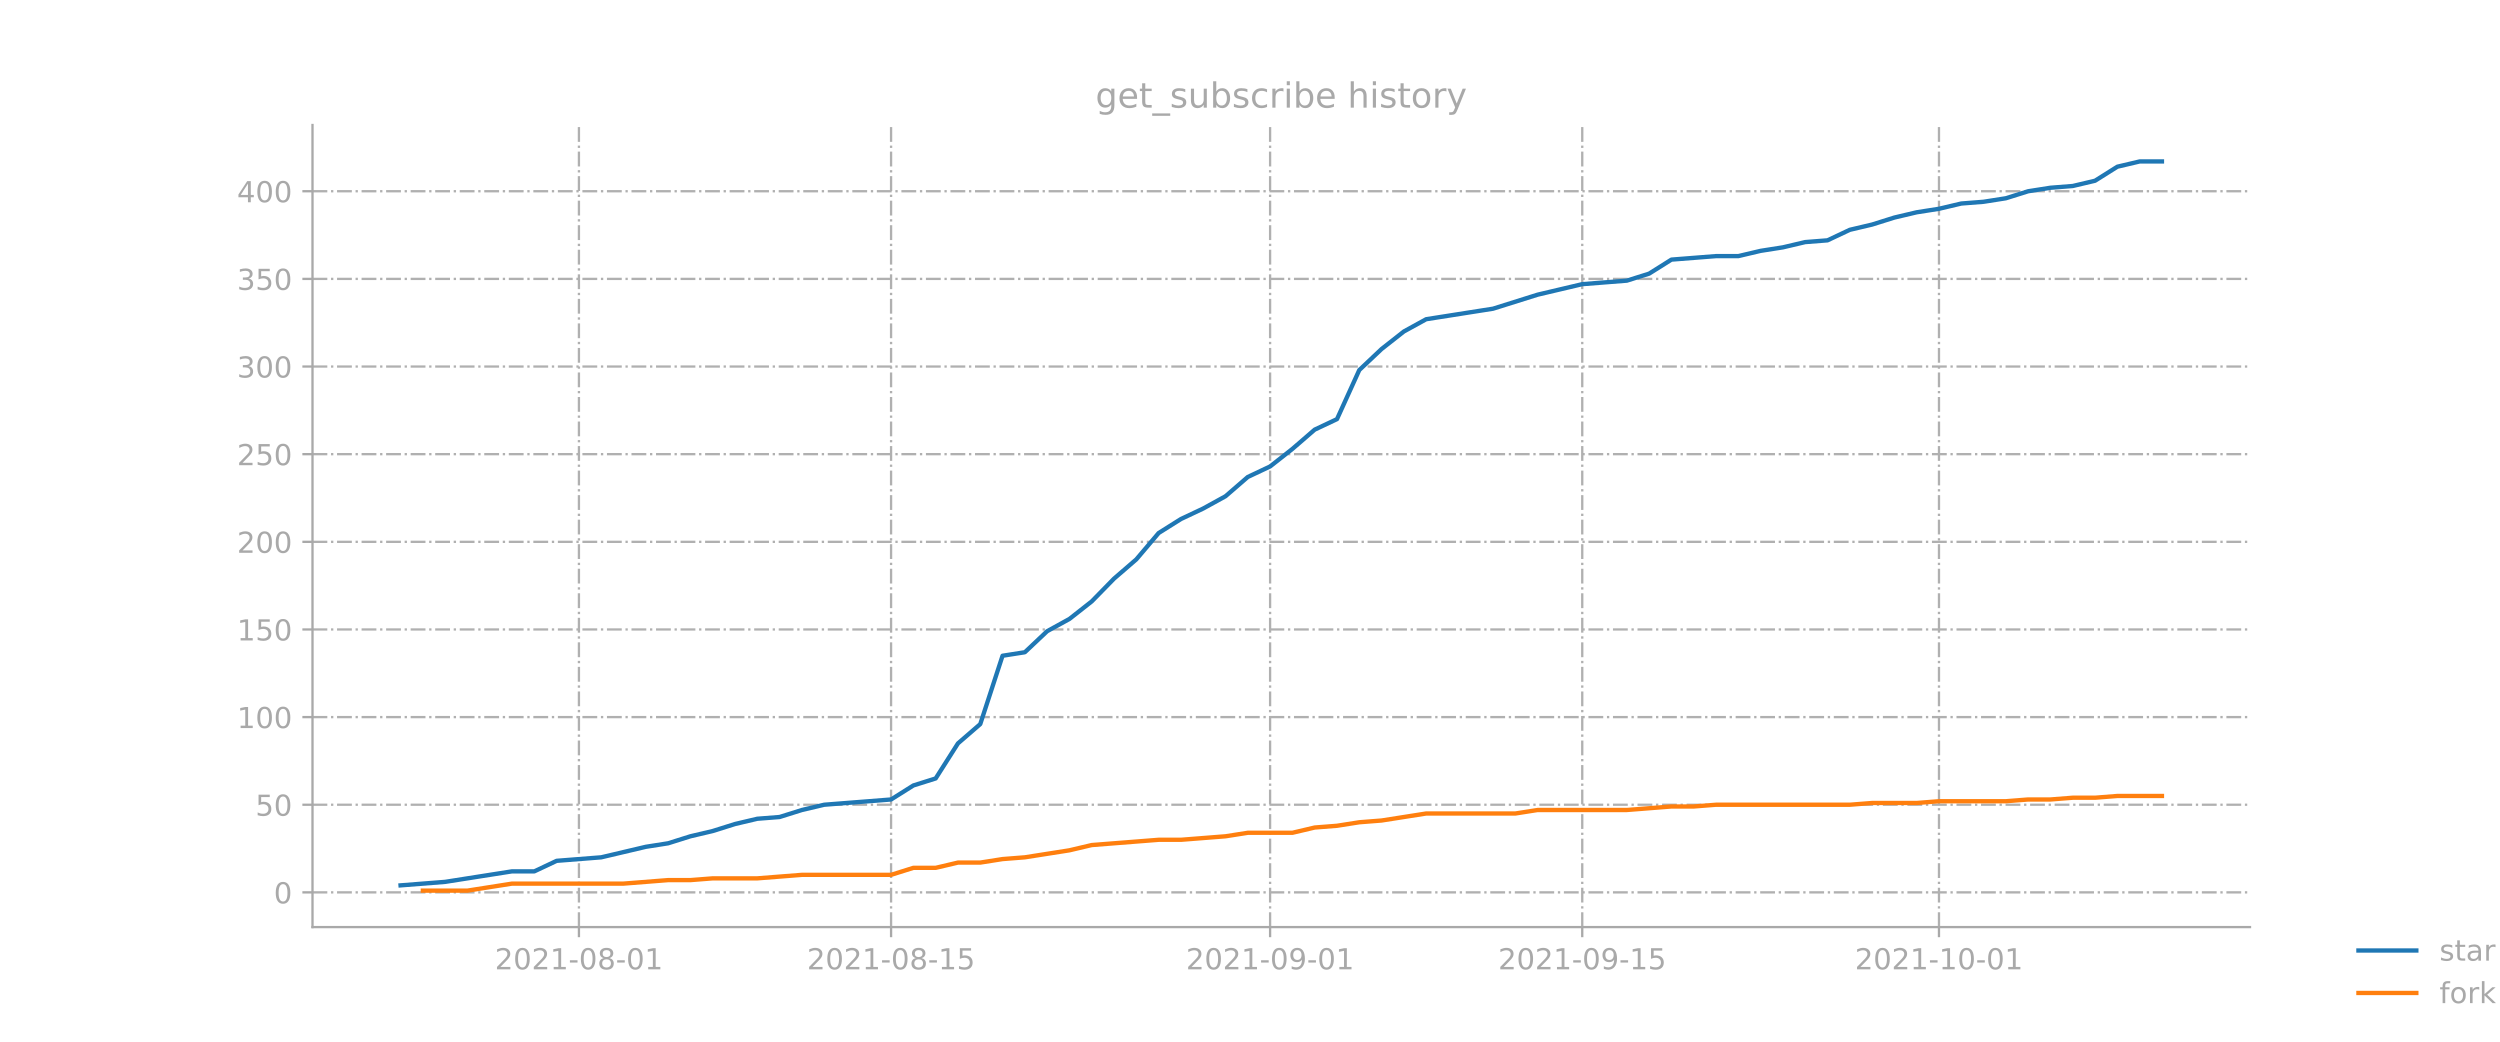
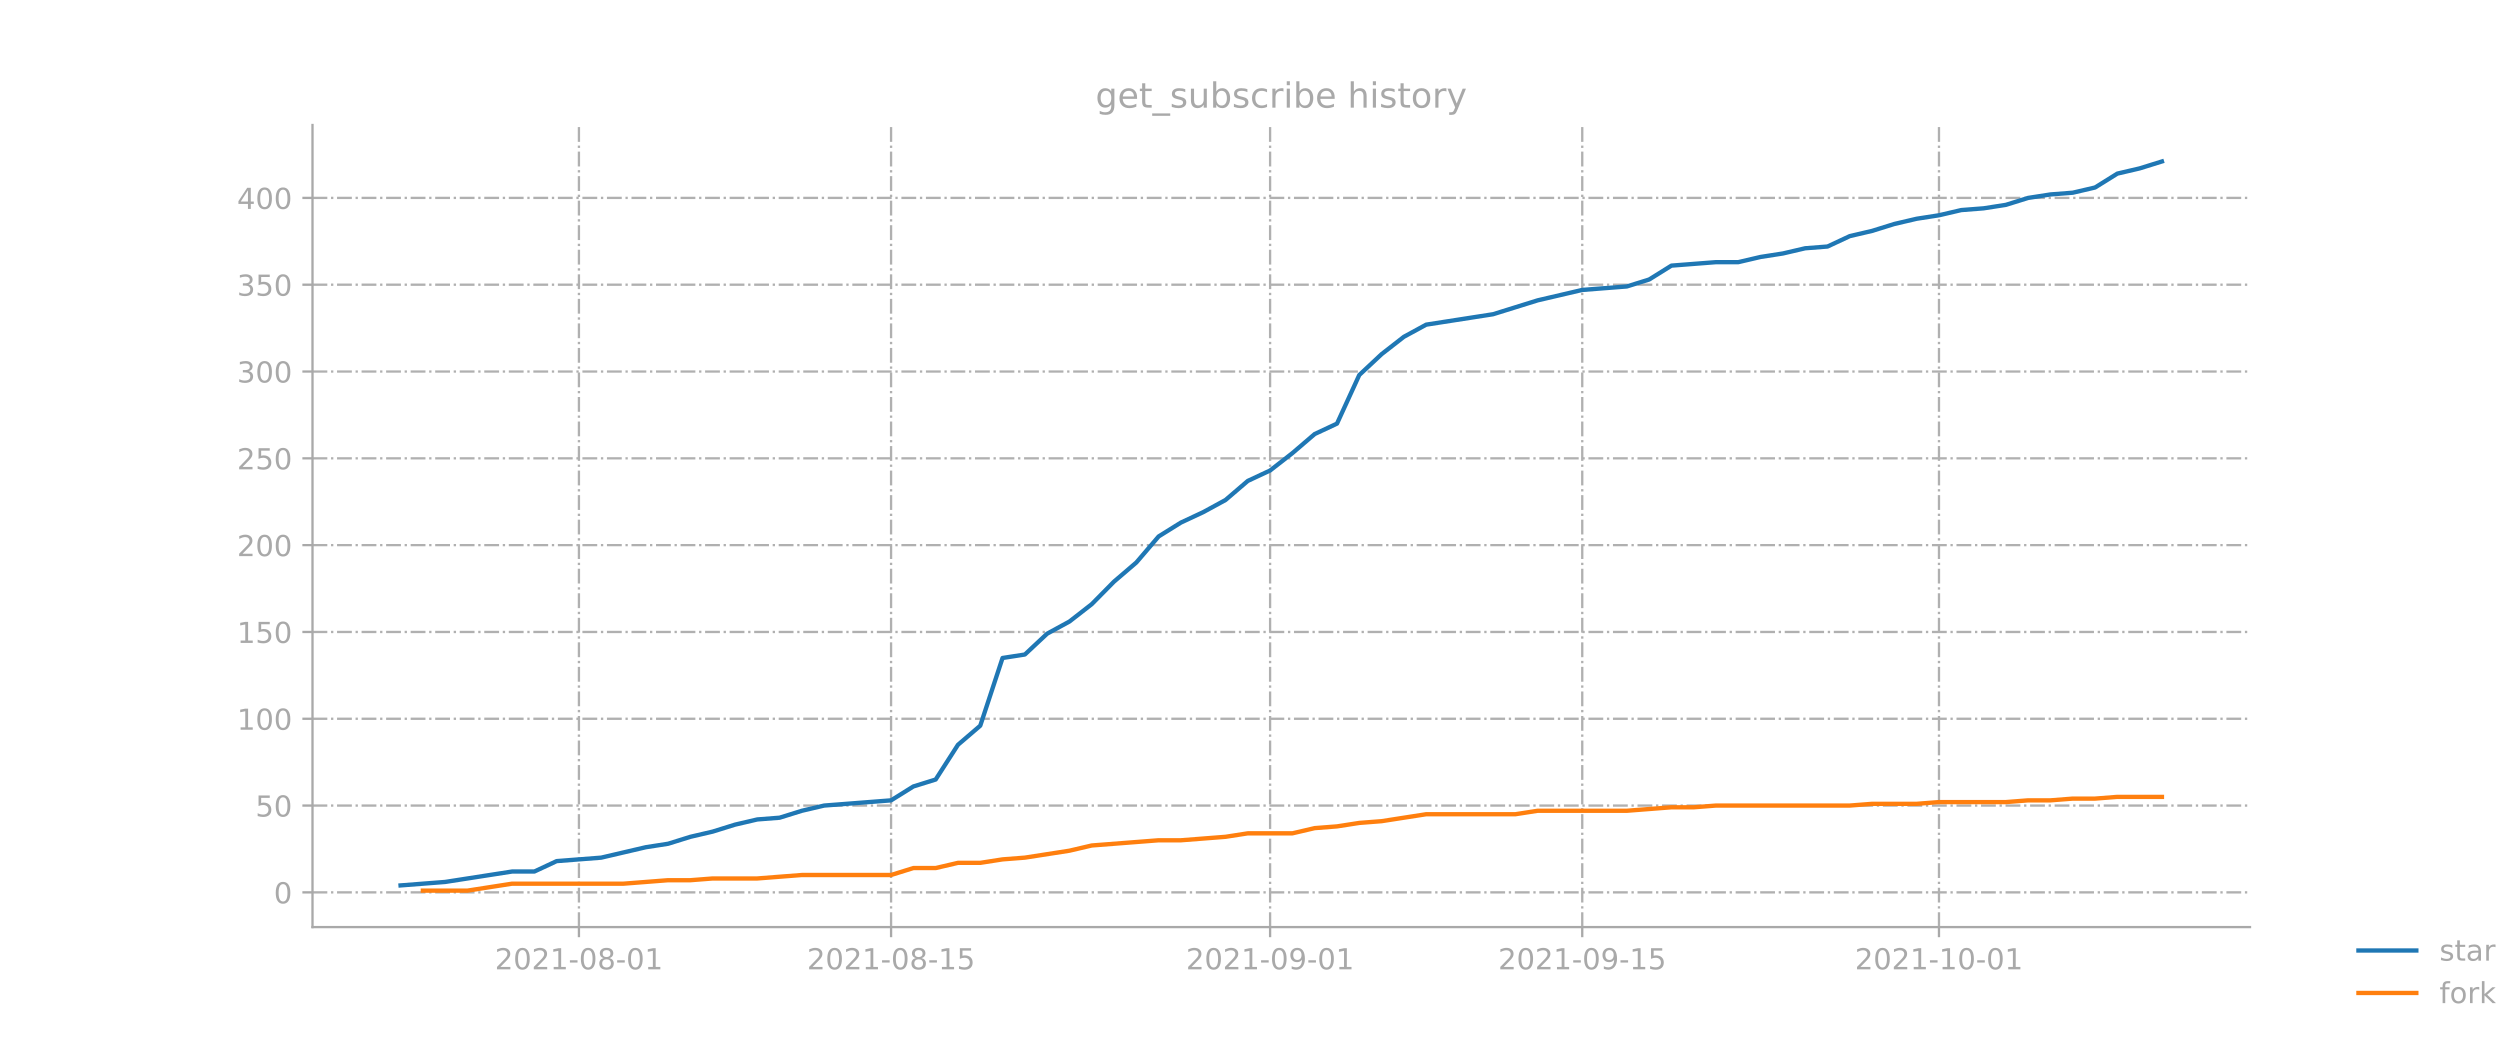
<svg xmlns="http://www.w3.org/2000/svg" xmlns:xlink="http://www.w3.org/1999/xlink" height="360pt" version="1.1" viewBox="0 0 864 360" width="864pt">
  <defs>
    <style type="text/css">*{stroke-linecap:butt;stroke-linejoin:round;}</style>
  </defs>
  <g id="figure_1">
    <g id="patch_1">
      <path d="M 0 360  L 864 360  L 864 0  L 0 0  z " style="fill:none;opacity:0;" />
    </g>
    <g id="axes_1">
      <g id="patch_2">
        <path d="M 108 320.4  L 777.6 320.4  L 777.6 43.2  L 108 43.2  z " style="fill:none;opacity:0;" />
      </g>
      <g id="matplotlib.axis_1">
        <g id="xtick_1">
          <g id="line2d_1">
-             <path clip-path="url(#p88eb040309)" d="M 200.08 320.4  L 200.08 43.2  " style="fill:none;stroke:#b0b0b0;stroke-dasharray:5.12,1.28,0.8,1.28;stroke-dashoffset:0;stroke-width:0.8;" />
+             <path clip-path="url(#p5ab5c7ff45)" d="M 200.08 320.4  L 200.08 43.2  " style="fill:none;stroke:#b0b0b0;stroke-dasharray:5.12,1.28,0.8,1.28;stroke-dashoffset:0;stroke-width:0.8;" />
          </g>
          <g id="line2d_2">
            <defs>
-               <path d="M 0 0  L 0 3.5  " id="md69e01f609" style="stroke:#a9a9a9;stroke-width:0.8;" />
+               <path d="M 0 0  L 0 3.5  " id="m66e7837e22" style="stroke:#a9a9a9;stroke-width:0.8;" />
            </defs>
            <g>
-               <use style="fill:#a9a9a9;stroke:#a9a9a9;stroke-width:0.8;" x="200.08" xlink:href="#md69e01f609" y="320.4" />
+               <use style="fill:#a9a9a9;stroke:#a9a9a9;stroke-width:0.8;" x="200.08" xlink:href="#m66e7837e22" y="320.4" />
            </g>
          </g>
          <g id="text_1">
            <g style="fill:#a9a9a9;" transform="translate(171.0218 334.9984)scale(0.1 -0.1)">
              <defs>
                <path d="M 1228 531  L 3431 531  L 3431 0  L 469 0  L 469 531  Q 828 903 1448 1529  Q 2069 2156 2228 2338  Q 2531 2678 2651 2914  Q 2772 3150 2772 3378  Q 2772 3750 2511 3984  Q 2250 4219 1831 4219  Q 1534 4219 1204 4116  Q 875 4013 500 3803  L 500 4441  Q 881 4594 1212 4672  Q 1544 4750 1819 4750  Q 2544 4750 2975 4387  Q 3406 4025 3406 3419  Q 3406 3131 3298 2873  Q 3191 2616 2906 2266  Q 2828 2175 2409 1742  Q 1991 1309 1228 531  z " id="DejaVuSans-32" transform="scale(0.015625)" />
                <path d="M 2034 4250  Q 1547 4250 1301 3770  Q 1056 3291 1056 2328  Q 1056 1369 1301 889  Q 1547 409 2034 409  Q 2525 409 2770 889  Q 3016 1369 3016 2328  Q 3016 3291 2770 3770  Q 2525 4250 2034 4250  z M 2034 4750  Q 2819 4750 3233 4129  Q 3647 3509 3647 2328  Q 3647 1150 3233 529  Q 2819 -91 2034 -91  Q 1250 -91 836 529  Q 422 1150 422 2328  Q 422 3509 836 4129  Q 1250 4750 2034 4750  z " id="DejaVuSans-30" transform="scale(0.015625)" />
                <path d="M 794 531  L 1825 531  L 1825 4091  L 703 3866  L 703 4441  L 1819 4666  L 2450 4666  L 2450 531  L 3481 531  L 3481 0  L 794 0  L 794 531  z " id="DejaVuSans-31" transform="scale(0.015625)" />
                <path d="M 313 2009  L 1997 2009  L 1997 1497  L 313 1497  L 313 2009  z " id="DejaVuSans-2d" transform="scale(0.015625)" />
                <path d="M 2034 2216  Q 1584 2216 1326 1975  Q 1069 1734 1069 1313  Q 1069 891 1326 650  Q 1584 409 2034 409  Q 2484 409 2743 651  Q 3003 894 3003 1313  Q 3003 1734 2745 1975  Q 2488 2216 2034 2216  z M 1403 2484  Q 997 2584 770 2862  Q 544 3141 544 3541  Q 544 4100 942 4425  Q 1341 4750 2034 4750  Q 2731 4750 3128 4425  Q 3525 4100 3525 3541  Q 3525 3141 3298 2862  Q 3072 2584 2669 2484  Q 3125 2378 3379 2068  Q 3634 1759 3634 1313  Q 3634 634 3220 271  Q 2806 -91 2034 -91  Q 1263 -91 848 271  Q 434 634 434 1313  Q 434 1759 690 2068  Q 947 2378 1403 2484  z M 1172 3481  Q 1172 3119 1398 2916  Q 1625 2713 2034 2713  Q 2441 2713 2670 2916  Q 2900 3119 2900 3481  Q 2900 3844 2670 4047  Q 2441 4250 2034 4250  Q 1625 4250 1398 4047  Q 1172 3844 1172 3481  z " id="DejaVuSans-38" transform="scale(0.015625)" />
              </defs>
              <use xlink:href="#DejaVuSans-32" />
              <use x="63.623" xlink:href="#DejaVuSans-30" />
              <use x="127.246" xlink:href="#DejaVuSans-32" />
              <use x="190.869" xlink:href="#DejaVuSans-31" />
              <use x="254.492" xlink:href="#DejaVuSans-2d" />
              <use x="290.576" xlink:href="#DejaVuSans-30" />
              <use x="354.199" xlink:href="#DejaVuSans-38" />
              <use x="417.822" xlink:href="#DejaVuSans-2d" />
              <use x="453.906" xlink:href="#DejaVuSans-30" />
              <use x="517.529" xlink:href="#DejaVuSans-31" />
            </g>
          </g>
        </g>
        <g id="xtick_2">
          <g id="line2d_3">
-             <path clip-path="url(#p88eb040309)" d="M 307.955 320.4  L 307.955 43.2  " style="fill:none;stroke:#b0b0b0;stroke-dasharray:5.12,1.28,0.8,1.28;stroke-dashoffset:0;stroke-width:0.8;" />
+             <path clip-path="url(#p5ab5c7ff45)" d="M 307.955 320.4  L 307.955 43.2  " style="fill:none;stroke:#b0b0b0;stroke-dasharray:5.12,1.28,0.8,1.28;stroke-dashoffset:0;stroke-width:0.8;" />
          </g>
          <g id="line2d_4">
            <g>
-               <use style="fill:#a9a9a9;stroke:#a9a9a9;stroke-width:0.8;" x="307.955" xlink:href="#md69e01f609" y="320.4" />
+               <use style="fill:#a9a9a9;stroke:#a9a9a9;stroke-width:0.8;" x="307.955" xlink:href="#m66e7837e22" y="320.4" />
            </g>
          </g>
          <g id="text_2">
            <g style="fill:#a9a9a9;" transform="translate(278.8975 334.9984)scale(0.1 -0.1)">
              <defs>
                <path d="M 691 4666  L 3169 4666  L 3169 4134  L 1269 4134  L 1269 2991  Q 1406 3038 1543 3061  Q 1681 3084 1819 3084  Q 2600 3084 3056 2656  Q 3513 2228 3513 1497  Q 3513 744 3044 326  Q 2575 -91 1722 -91  Q 1428 -91 1123 -41  Q 819 9 494 109  L 494 744  Q 775 591 1075 516  Q 1375 441 1709 441  Q 2250 441 2565 725  Q 2881 1009 2881 1497  Q 2881 1984 2565 2268  Q 2250 2553 1709 2553  Q 1456 2553 1204 2497  Q 953 2441 691 2322  L 691 4666  z " id="DejaVuSans-35" transform="scale(0.015625)" />
              </defs>
              <use xlink:href="#DejaVuSans-32" />
              <use x="63.623" xlink:href="#DejaVuSans-30" />
              <use x="127.246" xlink:href="#DejaVuSans-32" />
              <use x="190.869" xlink:href="#DejaVuSans-31" />
              <use x="254.492" xlink:href="#DejaVuSans-2d" />
              <use x="290.576" xlink:href="#DejaVuSans-30" />
              <use x="354.199" xlink:href="#DejaVuSans-38" />
              <use x="417.822" xlink:href="#DejaVuSans-2d" />
              <use x="453.906" xlink:href="#DejaVuSans-31" />
              <use x="517.529" xlink:href="#DejaVuSans-35" />
            </g>
          </g>
        </g>
        <g id="xtick_3">
          <g id="line2d_5">
-             <path clip-path="url(#p88eb040309)" d="M 438.947 320.4  L 438.947 43.2  " style="fill:none;stroke:#b0b0b0;stroke-dasharray:5.12,1.28,0.8,1.28;stroke-dashoffset:0;stroke-width:0.8;" />
+             <path clip-path="url(#p5ab5c7ff45)" d="M 438.947 320.4  L 438.947 43.2  " style="fill:none;stroke:#b0b0b0;stroke-dasharray:5.12,1.28,0.8,1.28;stroke-dashoffset:0;stroke-width:0.8;" />
          </g>
          <g id="line2d_6">
            <g>
-               <use style="fill:#a9a9a9;stroke:#a9a9a9;stroke-width:0.8;" x="438.947" xlink:href="#md69e01f609" y="320.4" />
+               <use style="fill:#a9a9a9;stroke:#a9a9a9;stroke-width:0.8;" x="438.947" xlink:href="#m66e7837e22" y="320.4" />
            </g>
          </g>
          <g id="text_3">
            <g style="fill:#a9a9a9;" transform="translate(409.8895 334.9984)scale(0.1 -0.1)">
              <defs>
                <path d="M 703 97  L 703 672  Q 941 559 1184 500  Q 1428 441 1663 441  Q 2288 441 2617 861  Q 2947 1281 2994 2138  Q 2813 1869 2534 1725  Q 2256 1581 1919 1581  Q 1219 1581 811 2004  Q 403 2428 403 3163  Q 403 3881 828 4315  Q 1253 4750 1959 4750  Q 2769 4750 3195 4129  Q 3622 3509 3622 2328  Q 3622 1225 3098 567  Q 2575 -91 1691 -91  Q 1453 -91 1209 -44  Q 966 3 703 97  z M 1959 2075  Q 2384 2075 2632 2365  Q 2881 2656 2881 3163  Q 2881 3666 2632 3958  Q 2384 4250 1959 4250  Q 1534 4250 1286 3958  Q 1038 3666 1038 3163  Q 1038 2656 1286 2365  Q 1534 2075 1959 2075  z " id="DejaVuSans-39" transform="scale(0.015625)" />
              </defs>
              <use xlink:href="#DejaVuSans-32" />
              <use x="63.623" xlink:href="#DejaVuSans-30" />
              <use x="127.246" xlink:href="#DejaVuSans-32" />
              <use x="190.869" xlink:href="#DejaVuSans-31" />
              <use x="254.492" xlink:href="#DejaVuSans-2d" />
              <use x="290.576" xlink:href="#DejaVuSans-30" />
              <use x="354.199" xlink:href="#DejaVuSans-39" />
              <use x="417.822" xlink:href="#DejaVuSans-2d" />
              <use x="453.906" xlink:href="#DejaVuSans-30" />
              <use x="517.529" xlink:href="#DejaVuSans-31" />
            </g>
          </g>
        </g>
        <g id="xtick_4">
          <g id="line2d_7">
-             <path clip-path="url(#p88eb040309)" d="M 546.823 320.4  L 546.823 43.2  " style="fill:none;stroke:#b0b0b0;stroke-dasharray:5.12,1.28,0.8,1.28;stroke-dashoffset:0;stroke-width:0.8;" />
+             <path clip-path="url(#p5ab5c7ff45)" d="M 546.823 320.4  L 546.823 43.2  " style="fill:none;stroke:#b0b0b0;stroke-dasharray:5.12,1.28,0.8,1.28;stroke-dashoffset:0;stroke-width:0.8;" />
          </g>
          <g id="line2d_8">
            <g>
-               <use style="fill:#a9a9a9;stroke:#a9a9a9;stroke-width:0.8;" x="546.823" xlink:href="#md69e01f609" y="320.4" />
+               <use style="fill:#a9a9a9;stroke:#a9a9a9;stroke-width:0.8;" x="546.823" xlink:href="#m66e7837e22" y="320.4" />
            </g>
          </g>
          <g id="text_4">
            <g style="fill:#a9a9a9;" transform="translate(517.7652 334.9984)scale(0.1 -0.1)">
              <use xlink:href="#DejaVuSans-32" />
              <use x="63.623" xlink:href="#DejaVuSans-30" />
              <use x="127.246" xlink:href="#DejaVuSans-32" />
              <use x="190.869" xlink:href="#DejaVuSans-31" />
              <use x="254.492" xlink:href="#DejaVuSans-2d" />
              <use x="290.576" xlink:href="#DejaVuSans-30" />
              <use x="354.199" xlink:href="#DejaVuSans-39" />
              <use x="417.822" xlink:href="#DejaVuSans-2d" />
              <use x="453.906" xlink:href="#DejaVuSans-31" />
              <use x="517.529" xlink:href="#DejaVuSans-35" />
            </g>
          </g>
        </g>
        <g id="xtick_5">
          <g id="line2d_9">
-             <path clip-path="url(#p88eb040309)" d="M 670.11 320.4  L 670.11 43.2  " style="fill:none;stroke:#b0b0b0;stroke-dasharray:5.12,1.28,0.8,1.28;stroke-dashoffset:0;stroke-width:0.8;" />
+             <path clip-path="url(#p5ab5c7ff45)" d="M 670.11 320.4  L 670.11 43.2  " style="fill:none;stroke:#b0b0b0;stroke-dasharray:5.12,1.28,0.8,1.28;stroke-dashoffset:0;stroke-width:0.8;" />
          </g>
          <g id="line2d_10">
            <g>
-               <use style="fill:#a9a9a9;stroke:#a9a9a9;stroke-width:0.8;" x="670.11" xlink:href="#md69e01f609" y="320.4" />
+               <use style="fill:#a9a9a9;stroke:#a9a9a9;stroke-width:0.8;" x="670.11" xlink:href="#m66e7837e22" y="320.4" />
            </g>
          </g>
          <g id="text_5">
            <g style="fill:#a9a9a9;" transform="translate(641.0517 334.9984)scale(0.1 -0.1)">
              <use xlink:href="#DejaVuSans-32" />
              <use x="63.623" xlink:href="#DejaVuSans-30" />
              <use x="127.246" xlink:href="#DejaVuSans-32" />
              <use x="190.869" xlink:href="#DejaVuSans-31" />
              <use x="254.492" xlink:href="#DejaVuSans-2d" />
              <use x="290.576" xlink:href="#DejaVuSans-31" />
              <use x="354.199" xlink:href="#DejaVuSans-30" />
              <use x="417.822" xlink:href="#DejaVuSans-2d" />
              <use x="453.906" xlink:href="#DejaVuSans-30" />
              <use x="517.529" xlink:href="#DejaVuSans-31" />
            </g>
          </g>
        </g>
      </g>
      <g id="matplotlib.axis_2">
        <g id="ytick_1">
          <g id="line2d_11">
-             <path clip-path="url(#p88eb040309)" d="M 108 308.406  L 777.6 308.406  " style="fill:none;stroke:#b0b0b0;stroke-dasharray:5.12,1.28,0.8,1.28;stroke-dashoffset:0;stroke-width:0.8;" />
+             <path clip-path="url(#p5ab5c7ff45)" d="M 108 308.4  L 777.6 308.4  " style="fill:none;stroke:#b0b0b0;stroke-dasharray:5.12,1.28,0.8,1.28;stroke-dashoffset:0;stroke-width:0.8;" />
          </g>
          <g id="line2d_12">
            <defs>
-               <path d="M 0 0  L -3.5 0  " id="m1d593bd7de" style="stroke:#a9a9a9;stroke-width:0.8;" />
+               <path d="M 0 0  L -3.5 0  " id="m8a94a80aea" style="stroke:#a9a9a9;stroke-width:0.8;" />
            </defs>
            <g>
-               <use style="fill:#a9a9a9;stroke:#a9a9a9;stroke-width:0.8;" x="108" xlink:href="#m1d593bd7de" y="308.406" />
+               <use style="fill:#a9a9a9;stroke:#a9a9a9;stroke-width:0.8;" x="108" xlink:href="#m8a94a80aea" y="308.4" />
            </g>
          </g>
          <g id="text_6">
-             <g style="fill:#a9a9a9;" transform="translate(94.6375 312.205)scale(0.1 -0.1)">
+             <g style="fill:#a9a9a9;" transform="translate(94.6375 312.1992)scale(0.1 -0.1)">
              <use xlink:href="#DejaVuSans-30" />
            </g>
          </g>
        </g>
        <g id="ytick_2">
          <g id="line2d_13">
-             <path clip-path="url(#p88eb040309)" d="M 108 278.117  L 777.6 278.117  " style="fill:none;stroke:#b0b0b0;stroke-dasharray:5.12,1.28,0.8,1.28;stroke-dashoffset:0;stroke-width:0.8;" />
+             <path clip-path="url(#p5ab5c7ff45)" d="M 108 278.4  L 777.6 278.4  " style="fill:none;stroke:#b0b0b0;stroke-dasharray:5.12,1.28,0.8,1.28;stroke-dashoffset:0;stroke-width:0.8;" />
          </g>
          <g id="line2d_14">
            <g>
-               <use style="fill:#a9a9a9;stroke:#a9a9a9;stroke-width:0.8;" x="108" xlink:href="#m1d593bd7de" y="278.117" />
+               <use style="fill:#a9a9a9;stroke:#a9a9a9;stroke-width:0.8;" x="108" xlink:href="#m8a94a80aea" y="278.4" />
            </g>
          </g>
          <g id="text_7">
-             <g style="fill:#a9a9a9;" transform="translate(88.275 281.9165)scale(0.1 -0.1)">
+             <g style="fill:#a9a9a9;" transform="translate(88.275 282.1992)scale(0.1 -0.1)">
              <use xlink:href="#DejaVuSans-35" />
              <use x="63.623" xlink:href="#DejaVuSans-30" />
            </g>
          </g>
        </g>
        <g id="ytick_3">
          <g id="line2d_15">
-             <path clip-path="url(#p88eb040309)" d="M 108 247.829  L 777.6 247.829  " style="fill:none;stroke:#b0b0b0;stroke-dasharray:5.12,1.28,0.8,1.28;stroke-dashoffset:0;stroke-width:0.8;" />
+             <path clip-path="url(#p5ab5c7ff45)" d="M 108 248.4  L 777.6 248.4  " style="fill:none;stroke:#b0b0b0;stroke-dasharray:5.12,1.28,0.8,1.28;stroke-dashoffset:0;stroke-width:0.8;" />
          </g>
          <g id="line2d_16">
            <g>
-               <use style="fill:#a9a9a9;stroke:#a9a9a9;stroke-width:0.8;" x="108" xlink:href="#m1d593bd7de" y="247.829" />
+               <use style="fill:#a9a9a9;stroke:#a9a9a9;stroke-width:0.8;" x="108" xlink:href="#m8a94a80aea" y="248.4" />
            </g>
          </g>
          <g id="text_8">
-             <g style="fill:#a9a9a9;" transform="translate(81.9125 251.6281)scale(0.1 -0.1)">
+             <g style="fill:#a9a9a9;" transform="translate(81.9125 252.1992)scale(0.1 -0.1)">
              <use xlink:href="#DejaVuSans-31" />
              <use x="63.623" xlink:href="#DejaVuSans-30" />
              <use x="127.246" xlink:href="#DejaVuSans-30" />
            </g>
          </g>
        </g>
        <g id="ytick_4">
          <g id="line2d_17">
-             <path clip-path="url(#p88eb040309)" d="M 108 217.54  L 777.6 217.54  " style="fill:none;stroke:#b0b0b0;stroke-dasharray:5.12,1.28,0.8,1.28;stroke-dashoffset:0;stroke-width:0.8;" />
+             <path clip-path="url(#p5ab5c7ff45)" d="M 108 218.4  L 777.6 218.4  " style="fill:none;stroke:#b0b0b0;stroke-dasharray:5.12,1.28,0.8,1.28;stroke-dashoffset:0;stroke-width:0.8;" />
          </g>
          <g id="line2d_18">
            <g>
-               <use style="fill:#a9a9a9;stroke:#a9a9a9;stroke-width:0.8;" x="108" xlink:href="#m1d593bd7de" y="217.54" />
+               <use style="fill:#a9a9a9;stroke:#a9a9a9;stroke-width:0.8;" x="108" xlink:href="#m8a94a80aea" y="218.4" />
            </g>
          </g>
          <g id="text_9">
-             <g style="fill:#a9a9a9;" transform="translate(81.9125 221.3396)scale(0.1 -0.1)">
+             <g style="fill:#a9a9a9;" transform="translate(81.9125 222.1992)scale(0.1 -0.1)">
              <use xlink:href="#DejaVuSans-31" />
              <use x="63.623" xlink:href="#DejaVuSans-35" />
              <use x="127.246" xlink:href="#DejaVuSans-30" />
            </g>
          </g>
        </g>
        <g id="ytick_5">
          <g id="line2d_19">
-             <path clip-path="url(#p88eb040309)" d="M 108 187.252  L 777.6 187.252  " style="fill:none;stroke:#b0b0b0;stroke-dasharray:5.12,1.28,0.8,1.28;stroke-dashoffset:0;stroke-width:0.8;" />
+             <path clip-path="url(#p5ab5c7ff45)" d="M 108 188.4  L 777.6 188.4  " style="fill:none;stroke:#b0b0b0;stroke-dasharray:5.12,1.28,0.8,1.28;stroke-dashoffset:0;stroke-width:0.8;" />
          </g>
          <g id="line2d_20">
            <g>
-               <use style="fill:#a9a9a9;stroke:#a9a9a9;stroke-width:0.8;" x="108" xlink:href="#m1d593bd7de" y="187.252" />
+               <use style="fill:#a9a9a9;stroke:#a9a9a9;stroke-width:0.8;" x="108" xlink:href="#m8a94a80aea" y="188.4" />
            </g>
          </g>
          <g id="text_10">
-             <g style="fill:#a9a9a9;" transform="translate(81.9125 191.0511)scale(0.1 -0.1)">
+             <g style="fill:#a9a9a9;" transform="translate(81.9125 192.1992)scale(0.1 -0.1)">
              <use xlink:href="#DejaVuSans-32" />
              <use x="63.623" xlink:href="#DejaVuSans-30" />
              <use x="127.246" xlink:href="#DejaVuSans-30" />
            </g>
          </g>
        </g>
        <g id="ytick_6">
          <g id="line2d_21">
-             <path clip-path="url(#p88eb040309)" d="M 108 156.963  L 777.6 156.963  " style="fill:none;stroke:#b0b0b0;stroke-dasharray:5.12,1.28,0.8,1.28;stroke-dashoffset:0;stroke-width:0.8;" />
+             <path clip-path="url(#p5ab5c7ff45)" d="M 108 158.4  L 777.6 158.4  " style="fill:none;stroke:#b0b0b0;stroke-dasharray:5.12,1.28,0.8,1.28;stroke-dashoffset:0;stroke-width:0.8;" />
          </g>
          <g id="line2d_22">
            <g>
-               <use style="fill:#a9a9a9;stroke:#a9a9a9;stroke-width:0.8;" x="108" xlink:href="#m1d593bd7de" y="156.963" />
+               <use style="fill:#a9a9a9;stroke:#a9a9a9;stroke-width:0.8;" x="108" xlink:href="#m8a94a80aea" y="158.4" />
            </g>
          </g>
          <g id="text_11">
-             <g style="fill:#a9a9a9;" transform="translate(81.9125 160.7627)scale(0.1 -0.1)">
+             <g style="fill:#a9a9a9;" transform="translate(81.9125 162.1992)scale(0.1 -0.1)">
              <use xlink:href="#DejaVuSans-32" />
              <use x="63.623" xlink:href="#DejaVuSans-35" />
              <use x="127.246" xlink:href="#DejaVuSans-30" />
            </g>
          </g>
        </g>
        <g id="ytick_7">
          <g id="line2d_23">
-             <path clip-path="url(#p88eb040309)" d="M 108 126.675  L 777.6 126.675  " style="fill:none;stroke:#b0b0b0;stroke-dasharray:5.12,1.28,0.8,1.28;stroke-dashoffset:0;stroke-width:0.8;" />
+             <path clip-path="url(#p5ab5c7ff45)" d="M 108 128.4  L 777.6 128.4  " style="fill:none;stroke:#b0b0b0;stroke-dasharray:5.12,1.28,0.8,1.28;stroke-dashoffset:0;stroke-width:0.8;" />
          </g>
          <g id="line2d_24">
            <g>
-               <use style="fill:#a9a9a9;stroke:#a9a9a9;stroke-width:0.8;" x="108" xlink:href="#m1d593bd7de" y="126.675" />
+               <use style="fill:#a9a9a9;stroke:#a9a9a9;stroke-width:0.8;" x="108" xlink:href="#m8a94a80aea" y="128.4" />
            </g>
          </g>
          <g id="text_12">
-             <g style="fill:#a9a9a9;" transform="translate(81.9125 130.4742)scale(0.1 -0.1)">
+             <g style="fill:#a9a9a9;" transform="translate(81.9125 132.1992)scale(0.1 -0.1)">
              <defs>
                <path d="M 2597 2516  Q 3050 2419 3304 2112  Q 3559 1806 3559 1356  Q 3559 666 3084 287  Q 2609 -91 1734 -91  Q 1441 -91 1130 -33  Q 819 25 488 141  L 488 750  Q 750 597 1062 519  Q 1375 441 1716 441  Q 2309 441 2620 675  Q 2931 909 2931 1356  Q 2931 1769 2642 2001  Q 2353 2234 1838 2234  L 1294 2234  L 1294 2753  L 1863 2753  Q 2328 2753 2575 2939  Q 2822 3125 2822 3475  Q 2822 3834 2567 4026  Q 2313 4219 1838 4219  Q 1578 4219 1281 4162  Q 984 4106 628 3988  L 628 4550  Q 988 4650 1302 4700  Q 1616 4750 1894 4750  Q 2613 4750 3031 4423  Q 3450 4097 3450 3541  Q 3450 3153 3228 2886  Q 3006 2619 2597 2516  z " id="DejaVuSans-33" transform="scale(0.015625)" />
              </defs>
              <use xlink:href="#DejaVuSans-33" />
              <use x="63.623" xlink:href="#DejaVuSans-30" />
              <use x="127.246" xlink:href="#DejaVuSans-30" />
            </g>
          </g>
        </g>
        <g id="ytick_8">
          <g id="line2d_25">
-             <path clip-path="url(#p88eb040309)" d="M 108 96.387  L 777.6 96.387  " style="fill:none;stroke:#b0b0b0;stroke-dasharray:5.12,1.28,0.8,1.28;stroke-dashoffset:0;stroke-width:0.8;" />
+             <path clip-path="url(#p5ab5c7ff45)" d="M 108 98.4  L 777.6 98.4  " style="fill:none;stroke:#b0b0b0;stroke-dasharray:5.12,1.28,0.8,1.28;stroke-dashoffset:0;stroke-width:0.8;" />
          </g>
          <g id="line2d_26">
            <g>
-               <use style="fill:#a9a9a9;stroke:#a9a9a9;stroke-width:0.8;" x="108" xlink:href="#m1d593bd7de" y="96.387" />
+               <use style="fill:#a9a9a9;stroke:#a9a9a9;stroke-width:0.8;" x="108" xlink:href="#m8a94a80aea" y="98.4" />
            </g>
          </g>
          <g id="text_13">
-             <g style="fill:#a9a9a9;" transform="translate(81.9125 100.1858)scale(0.1 -0.1)">
+             <g style="fill:#a9a9a9;" transform="translate(81.9125 102.1992)scale(0.1 -0.1)">
              <use xlink:href="#DejaVuSans-33" />
              <use x="63.623" xlink:href="#DejaVuSans-35" />
              <use x="127.246" xlink:href="#DejaVuSans-30" />
            </g>
          </g>
        </g>
        <g id="ytick_9">
          <g id="line2d_27">
-             <path clip-path="url(#p88eb040309)" d="M 108 66.098  L 777.6 66.098  " style="fill:none;stroke:#b0b0b0;stroke-dasharray:5.12,1.28,0.8,1.28;stroke-dashoffset:0;stroke-width:0.8;" />
+             <path clip-path="url(#p5ab5c7ff45)" d="M 108 68.4  L 777.6 68.4  " style="fill:none;stroke:#b0b0b0;stroke-dasharray:5.12,1.28,0.8,1.28;stroke-dashoffset:0;stroke-width:0.8;" />
          </g>
          <g id="line2d_28">
            <g>
-               <use style="fill:#a9a9a9;stroke:#a9a9a9;stroke-width:0.8;" x="108" xlink:href="#m1d593bd7de" y="66.098" />
+               <use style="fill:#a9a9a9;stroke:#a9a9a9;stroke-width:0.8;" x="108" xlink:href="#m8a94a80aea" y="68.4" />
            </g>
          </g>
          <g id="text_14">
-             <g style="fill:#a9a9a9;" transform="translate(81.9125 69.8973)scale(0.1 -0.1)">
+             <g style="fill:#a9a9a9;" transform="translate(81.9125 72.19922)scale(0.1 -0.1)">
              <defs>
                <path d="M 2419 4116  L 825 1625  L 2419 1625  L 2419 4116  z M 2253 4666  L 3047 4666  L 3047 1625  L 3713 1625  L 3713 1100  L 3047 1100  L 3047 0  L 2419 0  L 2419 1100  L 313 1100  L 313 1709  L 2253 4666  z " id="DejaVuSans-34" transform="scale(0.015625)" />
              </defs>
              <use xlink:href="#DejaVuSans-34" />
              <use x="63.623" xlink:href="#DejaVuSans-30" />
              <use x="127.246" xlink:href="#DejaVuSans-30" />
            </g>
          </g>
        </g>
      </g>
      <g id="line2d_29">
-         <path clip-path="url(#p88eb040309)" d="M 138.436 305.983  L 146.142 305.377  L 153.847 304.771  L 161.553 303.56  L 169.258 302.348  L 176.963 301.137  L 184.669 301.137  L 192.374 297.502  L 200.08 296.896  L 207.785 296.29  L 215.49 294.473  L 223.196 292.656  L 230.901 291.444  L 238.607 289.021  L 246.312 287.204  L 254.017 284.781  L 261.723 282.963  L 269.428 282.358  L 277.134 279.935  L 284.839 278.117  L 292.545 277.512  L 300.25 276.906  L 307.955 276.3  L 315.661 271.454  L 323.366 269.031  L 331.072 256.915  L 338.777 250.252  L 346.482 226.627  L 354.188 225.415  L 361.893 218.146  L 369.599 213.906  L 377.304 207.848  L 385.009 199.973  L 392.715 193.31  L 400.42 184.223  L 408.126 179.377  L 415.831 175.742  L 423.536 171.502  L 431.242 164.838  L 438.947 161.204  L 446.653 155.146  L 454.358 148.483  L 462.064 144.848  L 469.769 127.887  L 477.474 120.617  L 485.18 114.56  L 492.885 110.319  L 500.591 109.108  L 508.296 107.896  L 516.001 106.685  L 523.707 104.262  L 531.412 101.838  L 539.118 100.021  L 546.823 98.204  L 554.528 97.598  L 562.234 96.992  L 569.939 94.569  L 577.645 89.723  L 585.35 89.117  L 593.055 88.512  L 600.761 88.512  L 608.466 86.694  L 616.172 85.483  L 623.877 83.665  L 631.583 83.06  L 639.288 79.425  L 646.993 77.608  L 654.699 75.185  L 662.404 73.367  L 670.11 72.156  L 677.815 70.338  L 685.52 69.733  L 693.226 68.521  L 700.931 66.098  L 708.637 64.887  L 716.342 64.281  L 724.047 62.463  L 731.753 57.617  L 739.458 55.8  L 747.164 55.8  " style="fill:none;stroke:#1f77b4;stroke-linecap:square;stroke-width:1.5;" />
+         <path clip-path="url(#p5ab5c7ff45)" d="M 138.436 306  L 146.142 305.4  L 153.847 304.8  L 161.553 303.6  L 169.258 302.4  L 176.963 301.2  L 184.669 301.2  L 192.374 297.6  L 200.08 297  L 207.785 296.4  L 215.49 294.6  L 223.196 292.8  L 230.901 291.6  L 238.607 289.2  L 246.312 287.4  L 254.017 285  L 261.723 283.2  L 269.428 282.6  L 277.134 280.2  L 284.839 278.4  L 292.545 277.8  L 300.25 277.2  L 307.955 276.6  L 315.661 271.8  L 323.366 269.4  L 331.072 257.4  L 338.777 250.8  L 346.482 227.4  L 354.188 226.2  L 361.893 219  L 369.599 214.8  L 377.304 208.8  L 385.009 201  L 392.715 194.4  L 400.42 185.4  L 408.126 180.6  L 415.831 177  L 423.536 172.8  L 431.242 166.2  L 438.947 162.6  L 446.653 156.6  L 454.358 150  L 462.064 146.4  L 469.769 129.6  L 477.474 122.4  L 485.18 116.4  L 492.885 112.2  L 500.591 111  L 508.296 109.8  L 516.001 108.6  L 523.707 106.2  L 531.412 103.8  L 539.118 102  L 546.823 100.2  L 554.528 99.6  L 562.234 99  L 569.939 96.6  L 577.645 91.8  L 585.35 91.2  L 593.055 90.6  L 600.761 90.6  L 608.466 88.8  L 616.172 87.6  L 623.877 85.8  L 631.583 85.2  L 639.288 81.6  L 646.993 79.8  L 654.699 77.4  L 662.404 75.6  L 670.11 74.4  L 677.815 72.6  L 685.52 72  L 693.226 70.8  L 700.931 68.4  L 708.637 67.2  L 716.342 66.6  L 724.047 64.8  L 731.753 60  L 739.458 58.2  L 747.164 55.8  " style="fill:none;stroke:#1f77b4;stroke-linecap:square;stroke-width:1.5;" />
      </g>
      <g id="line2d_30">
-         <path clip-path="url(#p88eb040309)" d="M 146.142 307.8  L 153.847 307.8  L 161.553 307.8  L 169.258 306.588  L 176.963 305.377  L 184.669 305.377  L 192.374 305.377  L 200.08 305.377  L 207.785 305.377  L 215.49 305.377  L 223.196 304.771  L 230.901 304.165  L 238.607 304.165  L 246.312 303.56  L 254.017 303.56  L 261.723 303.56  L 269.428 302.954  L 277.134 302.348  L 284.839 302.348  L 292.545 302.348  L 300.25 302.348  L 307.955 302.348  L 315.661 299.925  L 323.366 299.925  L 331.072 298.108  L 338.777 298.108  L 346.482 296.896  L 354.188 296.29  L 361.893 295.079  L 369.599 293.867  L 377.304 292.05  L 385.009 291.444  L 392.715 290.838  L 400.42 290.233  L 408.126 290.233  L 415.831 289.627  L 423.536 289.021  L 431.242 287.81  L 438.947 287.81  L 446.653 287.81  L 454.358 285.992  L 462.064 285.387  L 469.769 284.175  L 477.474 283.569  L 485.18 282.358  L 492.885 281.146  L 500.591 281.146  L 508.296 281.146  L 516.001 281.146  L 523.707 281.146  L 531.412 279.935  L 539.118 279.935  L 546.823 279.935  L 554.528 279.935  L 562.234 279.935  L 569.939 279.329  L 577.645 278.723  L 585.35 278.723  L 593.055 278.117  L 600.761 278.117  L 608.466 278.117  L 616.172 278.117  L 623.877 278.117  L 631.583 278.117  L 639.288 278.117  L 646.993 277.512  L 654.699 277.512  L 662.404 277.512  L 670.11 276.906  L 677.815 276.906  L 685.52 276.906  L 693.226 276.906  L 700.931 276.3  L 708.637 276.3  L 716.342 275.694  L 724.047 275.694  L 731.753 275.088  L 739.458 275.088  L 747.164 275.088  " style="fill:none;stroke:#ff7f0e;stroke-linecap:square;stroke-width:1.5;" />
+         <path clip-path="url(#p5ab5c7ff45)" d="M 146.142 307.8  L 153.847 307.8  L 161.553 307.8  L 169.258 306.6  L 176.963 305.4  L 184.669 305.4  L 192.374 305.4  L 200.08 305.4  L 207.785 305.4  L 215.49 305.4  L 223.196 304.8  L 230.901 304.2  L 238.607 304.2  L 246.312 303.6  L 254.017 303.6  L 261.723 303.6  L 269.428 303  L 277.134 302.4  L 284.839 302.4  L 292.545 302.4  L 300.25 302.4  L 307.955 302.4  L 315.661 300  L 323.366 300  L 331.072 298.2  L 338.777 298.2  L 346.482 297  L 354.188 296.4  L 361.893 295.2  L 369.599 294  L 377.304 292.2  L 385.009 291.6  L 392.715 291  L 400.42 290.4  L 408.126 290.4  L 415.831 289.8  L 423.536 289.2  L 431.242 288  L 438.947 288  L 446.653 288  L 454.358 286.2  L 462.064 285.6  L 469.769 284.4  L 477.474 283.8  L 485.18 282.6  L 492.885 281.4  L 500.591 281.4  L 508.296 281.4  L 516.001 281.4  L 523.707 281.4  L 531.412 280.2  L 539.118 280.2  L 546.823 280.2  L 554.528 280.2  L 562.234 280.2  L 569.939 279.6  L 577.645 279  L 585.35 279  L 593.055 278.4  L 600.761 278.4  L 608.466 278.4  L 616.172 278.4  L 623.877 278.4  L 631.583 278.4  L 639.288 278.4  L 646.993 277.8  L 654.699 277.8  L 662.404 277.8  L 670.11 277.2  L 677.815 277.2  L 685.52 277.2  L 693.226 277.2  L 700.931 276.6  L 708.637 276.6  L 716.342 276  L 724.047 276  L 731.753 275.4  L 739.458 275.4  L 747.164 275.4  " style="fill:none;stroke:#ff7f0e;stroke-linecap:square;stroke-width:1.5;" />
      </g>
      <g id="patch_3">
        <path d="M 108 320.4  L 108 43.2  " style="fill:none;stroke:#a9a9a9;stroke-linecap:square;stroke-linejoin:miter;stroke-width:0.8;" />
      </g>
      <g id="patch_4">
        <path d="M 777.6 320.4  L 777.6 43.2  " style="fill:none;" />
      </g>
      <g id="patch_5">
        <path d="M 108 320.4  L 777.6 320.4  " style="fill:none;stroke:#a9a9a9;stroke-linecap:square;stroke-linejoin:miter;stroke-width:0.8;" />
      </g>
      <g id="patch_6">
        <path d="M 108 43.2  L 777.6 43.2  " style="fill:none;" />
      </g>
      <g id="text_15">
        <g style="fill:#a9a9a9;" transform="translate(378.6075 37.2)scale(0.12 -0.12)">
          <defs>
            <path d="M 2906 1791  Q 2906 2416 2648 2759  Q 2391 3103 1925 3103  Q 1463 3103 1205 2759  Q 947 2416 947 1791  Q 947 1169 1205 825  Q 1463 481 1925 481  Q 2391 481 2648 825  Q 2906 1169 2906 1791  z M 3481 434  Q 3481 -459 3084 -895  Q 2688 -1331 1869 -1331  Q 1566 -1331 1297 -1286  Q 1028 -1241 775 -1147  L 775 -588  Q 1028 -725 1275 -790  Q 1522 -856 1778 -856  Q 2344 -856 2625 -561  Q 2906 -266 2906 331  L 2906 616  Q 2728 306 2450 153  Q 2172 0 1784 0  Q 1141 0 747 490  Q 353 981 353 1791  Q 353 2603 747 3093  Q 1141 3584 1784 3584  Q 2172 3584 2450 3431  Q 2728 3278 2906 2969  L 2906 3500  L 3481 3500  L 3481 434  z " id="DejaVuSans-67" transform="scale(0.015625)" />
            <path d="M 3597 1894  L 3597 1613  L 953 1613  Q 991 1019 1311 708  Q 1631 397 2203 397  Q 2534 397 2845 478  Q 3156 559 3463 722  L 3463 178  Q 3153 47 2828 -22  Q 2503 -91 2169 -91  Q 1331 -91 842 396  Q 353 884 353 1716  Q 353 2575 817 3079  Q 1281 3584 2069 3584  Q 2775 3584 3186 3129  Q 3597 2675 3597 1894  z M 3022 2063  Q 3016 2534 2758 2815  Q 2500 3097 2075 3097  Q 1594 3097 1305 2825  Q 1016 2553 972 2059  L 3022 2063  z " id="DejaVuSans-65" transform="scale(0.015625)" />
            <path d="M 1172 4494  L 1172 3500  L 2356 3500  L 2356 3053  L 1172 3053  L 1172 1153  Q 1172 725 1289 603  Q 1406 481 1766 481  L 2356 481  L 2356 0  L 1766 0  Q 1100 0 847 248  Q 594 497 594 1153  L 594 3053  L 172 3053  L 172 3500  L 594 3500  L 594 4494  L 1172 4494  z " id="DejaVuSans-74" transform="scale(0.015625)" />
            <path d="M 3263 -1063  L 3263 -1509  L -63 -1509  L -63 -1063  L 3263 -1063  z " id="DejaVuSans-5f" transform="scale(0.015625)" />
            <path d="M 2834 3397  L 2834 2853  Q 2591 2978 2328 3040  Q 2066 3103 1784 3103  Q 1356 3103 1142 2972  Q 928 2841 928 2578  Q 928 2378 1081 2264  Q 1234 2150 1697 2047  L 1894 2003  Q 2506 1872 2764 1633  Q 3022 1394 3022 966  Q 3022 478 2636 193  Q 2250 -91 1575 -91  Q 1294 -91 989 -36  Q 684 19 347 128  L 347 722  Q 666 556 975 473  Q 1284 391 1588 391  Q 1994 391 2212 530  Q 2431 669 2431 922  Q 2431 1156 2273 1281  Q 2116 1406 1581 1522  L 1381 1569  Q 847 1681 609 1914  Q 372 2147 372 2553  Q 372 3047 722 3315  Q 1072 3584 1716 3584  Q 2034 3584 2315 3537  Q 2597 3491 2834 3397  z " id="DejaVuSans-73" transform="scale(0.015625)" />
            <path d="M 544 1381  L 544 3500  L 1119 3500  L 1119 1403  Q 1119 906 1312 657  Q 1506 409 1894 409  Q 2359 409 2629 706  Q 2900 1003 2900 1516  L 2900 3500  L 3475 3500  L 3475 0  L 2900 0  L 2900 538  Q 2691 219 2414 64  Q 2138 -91 1772 -91  Q 1169 -91 856 284  Q 544 659 544 1381  z M 1991 3584  L 1991 3584  z " id="DejaVuSans-75" transform="scale(0.015625)" />
            <path d="M 3116 1747  Q 3116 2381 2855 2742  Q 2594 3103 2138 3103  Q 1681 3103 1420 2742  Q 1159 2381 1159 1747  Q 1159 1113 1420 752  Q 1681 391 2138 391  Q 2594 391 2855 752  Q 3116 1113 3116 1747  z M 1159 2969  Q 1341 3281 1617 3432  Q 1894 3584 2278 3584  Q 2916 3584 3314 3078  Q 3713 2572 3713 1747  Q 3713 922 3314 415  Q 2916 -91 2278 -91  Q 1894 -91 1617 61  Q 1341 213 1159 525  L 1159 0  L 581 0  L 581 4863  L 1159 4863  L 1159 2969  z " id="DejaVuSans-62" transform="scale(0.015625)" />
            <path d="M 3122 3366  L 3122 2828  Q 2878 2963 2633 3030  Q 2388 3097 2138 3097  Q 1578 3097 1268 2742  Q 959 2388 959 1747  Q 959 1106 1268 751  Q 1578 397 2138 397  Q 2388 397 2633 464  Q 2878 531 3122 666  L 3122 134  Q 2881 22 2623 -34  Q 2366 -91 2075 -91  Q 1284 -91 818 406  Q 353 903 353 1747  Q 353 2603 823 3093  Q 1294 3584 2113 3584  Q 2378 3584 2631 3529  Q 2884 3475 3122 3366  z " id="DejaVuSans-63" transform="scale(0.015625)" />
            <path d="M 2631 2963  Q 2534 3019 2420 3045  Q 2306 3072 2169 3072  Q 1681 3072 1420 2755  Q 1159 2438 1159 1844  L 1159 0  L 581 0  L 581 3500  L 1159 3500  L 1159 2956  Q 1341 3275 1631 3429  Q 1922 3584 2338 3584  Q 2397 3584 2469 3576  Q 2541 3569 2628 3553  L 2631 2963  z " id="DejaVuSans-72" transform="scale(0.015625)" />
            <path d="M 603 3500  L 1178 3500  L 1178 0  L 603 0  L 603 3500  z M 603 4863  L 1178 4863  L 1178 4134  L 603 4134  L 603 4863  z " id="DejaVuSans-69" transform="scale(0.015625)" />
            <path id="DejaVuSans-20" transform="scale(0.015625)" />
            <path d="M 3513 2113  L 3513 0  L 2938 0  L 2938 2094  Q 2938 2591 2744 2837  Q 2550 3084 2163 3084  Q 1697 3084 1428 2787  Q 1159 2491 1159 1978  L 1159 0  L 581 0  L 581 4863  L 1159 4863  L 1159 2956  Q 1366 3272 1645 3428  Q 1925 3584 2291 3584  Q 2894 3584 3203 3211  Q 3513 2838 3513 2113  z " id="DejaVuSans-68" transform="scale(0.015625)" />
            <path d="M 1959 3097  Q 1497 3097 1228 2736  Q 959 2375 959 1747  Q 959 1119 1226 758  Q 1494 397 1959 397  Q 2419 397 2687 759  Q 2956 1122 2956 1747  Q 2956 2369 2687 2733  Q 2419 3097 1959 3097  z M 1959 3584  Q 2709 3584 3137 3096  Q 3566 2609 3566 1747  Q 3566 888 3137 398  Q 2709 -91 1959 -91  Q 1206 -91 779 398  Q 353 888 353 1747  Q 353 2609 779 3096  Q 1206 3584 1959 3584  z " id="DejaVuSans-6f" transform="scale(0.015625)" />
            <path d="M 2059 -325  Q 1816 -950 1584 -1140  Q 1353 -1331 966 -1331  L 506 -1331  L 506 -850  L 844 -850  Q 1081 -850 1212 -737  Q 1344 -625 1503 -206  L 1606 56  L 191 3500  L 800 3500  L 1894 763  L 2988 3500  L 3597 3500  L 2059 -325  z " id="DejaVuSans-79" transform="scale(0.015625)" />
          </defs>
          <use xlink:href="#DejaVuSans-67" />
          <use x="63.477" xlink:href="#DejaVuSans-65" />
          <use x="125" xlink:href="#DejaVuSans-74" />
          <use x="164.209" xlink:href="#DejaVuSans-5f" />
          <use x="214.209" xlink:href="#DejaVuSans-73" />
          <use x="266.309" xlink:href="#DejaVuSans-75" />
          <use x="329.688" xlink:href="#DejaVuSans-62" />
          <use x="393.164" xlink:href="#DejaVuSans-73" />
          <use x="445.264" xlink:href="#DejaVuSans-63" />
          <use x="500.244" xlink:href="#DejaVuSans-72" />
          <use x="541.357" xlink:href="#DejaVuSans-69" />
          <use x="569.141" xlink:href="#DejaVuSans-62" />
          <use x="632.617" xlink:href="#DejaVuSans-65" />
          <use x="694.141" xlink:href="#DejaVuSans-20" />
          <use x="725.928" xlink:href="#DejaVuSans-68" />
          <use x="789.307" xlink:href="#DejaVuSans-69" />
          <use x="817.09" xlink:href="#DejaVuSans-73" />
          <use x="869.189" xlink:href="#DejaVuSans-74" />
          <use x="908.398" xlink:href="#DejaVuSans-6f" />
          <use x="969.58" xlink:href="#DejaVuSans-72" />
          <use x="1010.693" xlink:href="#DejaVuSans-79" />
        </g>
      </g>
      <g id="legend_1">
        <g id="line2d_31">
          <path d="M 815.08 328.498  L 835.08 328.498  " style="fill:none;stroke:#1f77b4;stroke-linecap:square;stroke-width:1.5;" />
        </g>
        <g id="line2d_32" />
        <g id="text_16">
          <g style="fill:#a9a9a9;" transform="translate(843.08 331.9984)scale(0.1 -0.1)">
            <defs>
              <path d="M 2194 1759  Q 1497 1759 1228 1600  Q 959 1441 959 1056  Q 959 750 1161 570  Q 1363 391 1709 391  Q 2188 391 2477 730  Q 2766 1069 2766 1631  L 2766 1759  L 2194 1759  z M 3341 1997  L 3341 0  L 2766 0  L 2766 531  Q 2569 213 2275 61  Q 1981 -91 1556 -91  Q 1019 -91 701 211  Q 384 513 384 1019  Q 384 1609 779 1909  Q 1175 2209 1959 2209  L 2766 2209  L 2766 2266  Q 2766 2663 2505 2880  Q 2244 3097 1772 3097  Q 1472 3097 1187 3025  Q 903 2953 641 2809  L 641 3341  Q 956 3463 1253 3523  Q 1550 3584 1831 3584  Q 2591 3584 2966 3190  Q 3341 2797 3341 1997  z " id="DejaVuSans-61" transform="scale(0.015625)" />
            </defs>
            <use xlink:href="#DejaVuSans-73" />
            <use x="52.1" xlink:href="#DejaVuSans-74" />
            <use x="91.309" xlink:href="#DejaVuSans-61" />
            <use x="152.588" xlink:href="#DejaVuSans-72" />
          </g>
        </g>
        <g id="line2d_33">
          <path d="M 815.08 343.177  L 835.08 343.177  " style="fill:none;stroke:#ff7f0e;stroke-linecap:square;stroke-width:1.5;" />
        </g>
        <g id="line2d_34" />
        <g id="text_17">
          <g style="fill:#a9a9a9;" transform="translate(843.08 346.6766)scale(0.1 -0.1)">
            <defs>
              <path d="M 2375 4863  L 2375 4384  L 1825 4384  Q 1516 4384 1395 4259  Q 1275 4134 1275 3809  L 1275 3500  L 2222 3500  L 2222 3053  L 1275 3053  L 1275 0  L 697 0  L 697 3053  L 147 3053  L 147 3500  L 697 3500  L 697 3744  Q 697 4328 969 4595  Q 1241 4863 1831 4863  L 2375 4863  z " id="DejaVuSans-66" transform="scale(0.015625)" />
              <path d="M 581 4863  L 1159 4863  L 1159 1991  L 2875 3500  L 3609 3500  L 1753 1863  L 3688 0  L 2938 0  L 1159 1709  L 1159 0  L 581 0  L 581 4863  z " id="DejaVuSans-6b" transform="scale(0.015625)" />
            </defs>
            <use xlink:href="#DejaVuSans-66" />
            <use x="35.205" xlink:href="#DejaVuSans-6f" />
            <use x="96.387" xlink:href="#DejaVuSans-72" />
            <use x="137.5" xlink:href="#DejaVuSans-6b" />
          </g>
        </g>
      </g>
    </g>
  </g>
  <defs>
-     <clipPath id="p88eb040309">
+     <clipPath id="p5ab5c7ff45">
      <rect height="277.2" width="669.6" x="108" y="43.2" />
    </clipPath>
  </defs>
</svg>
